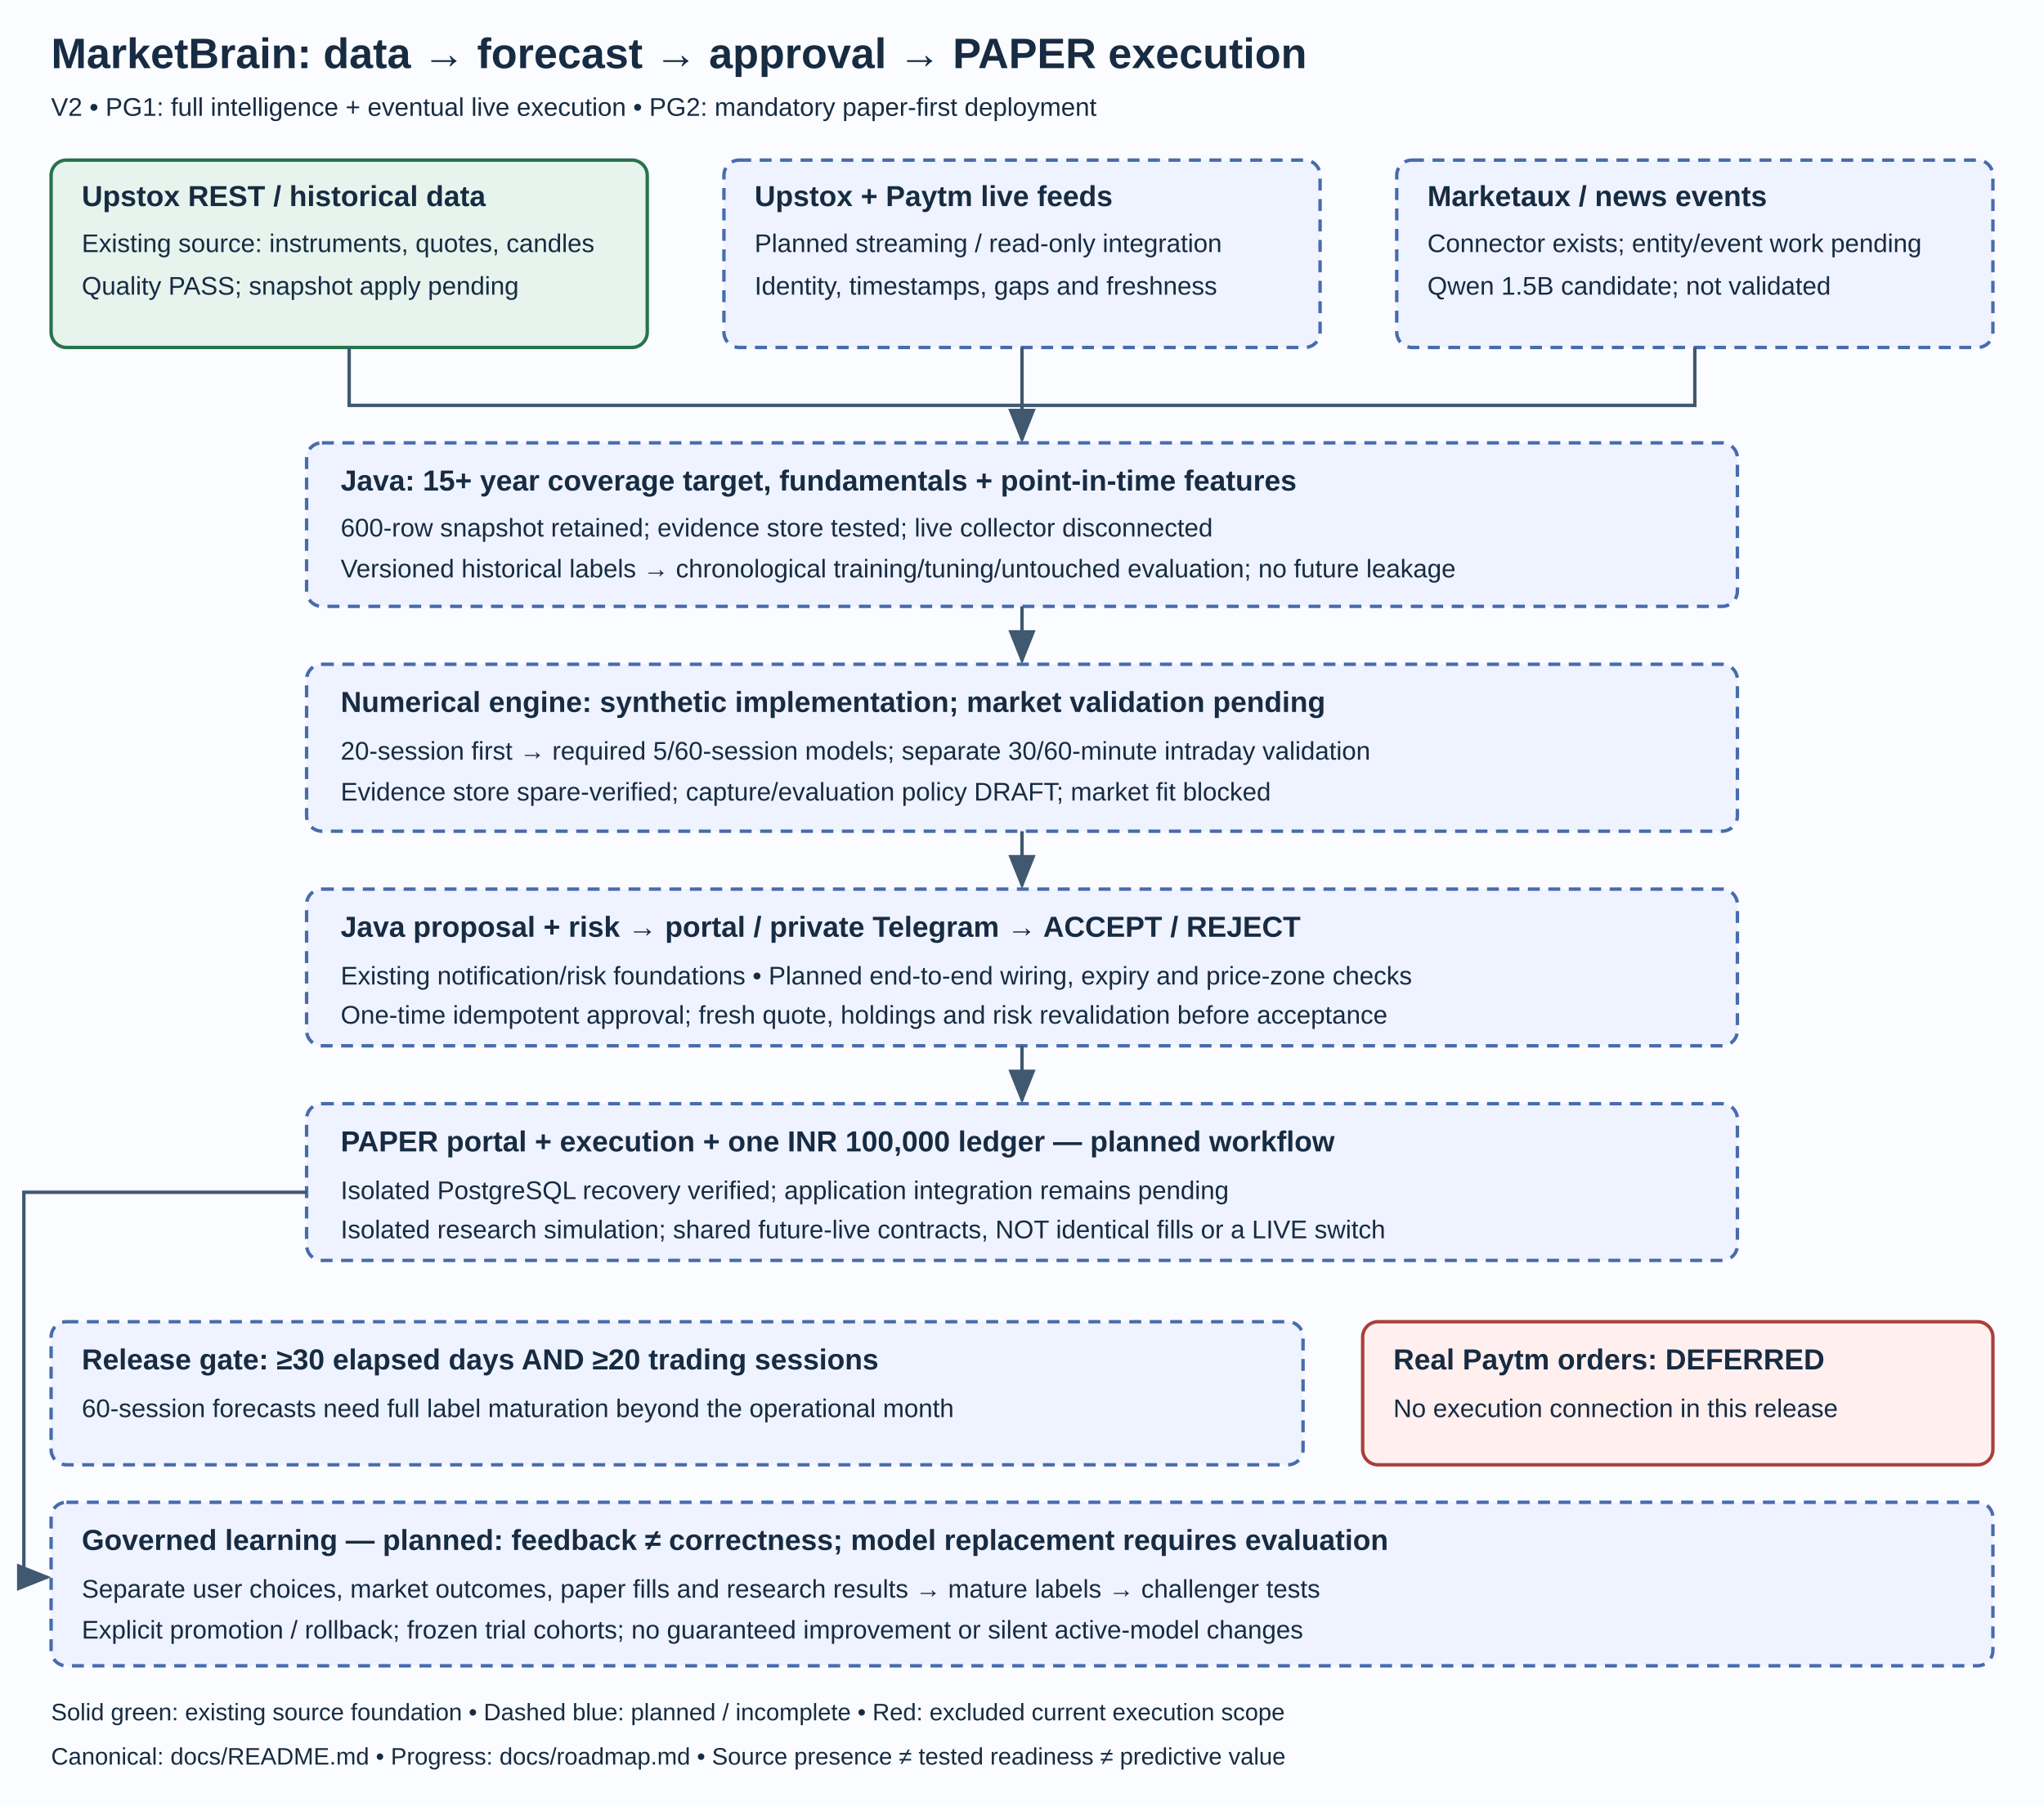
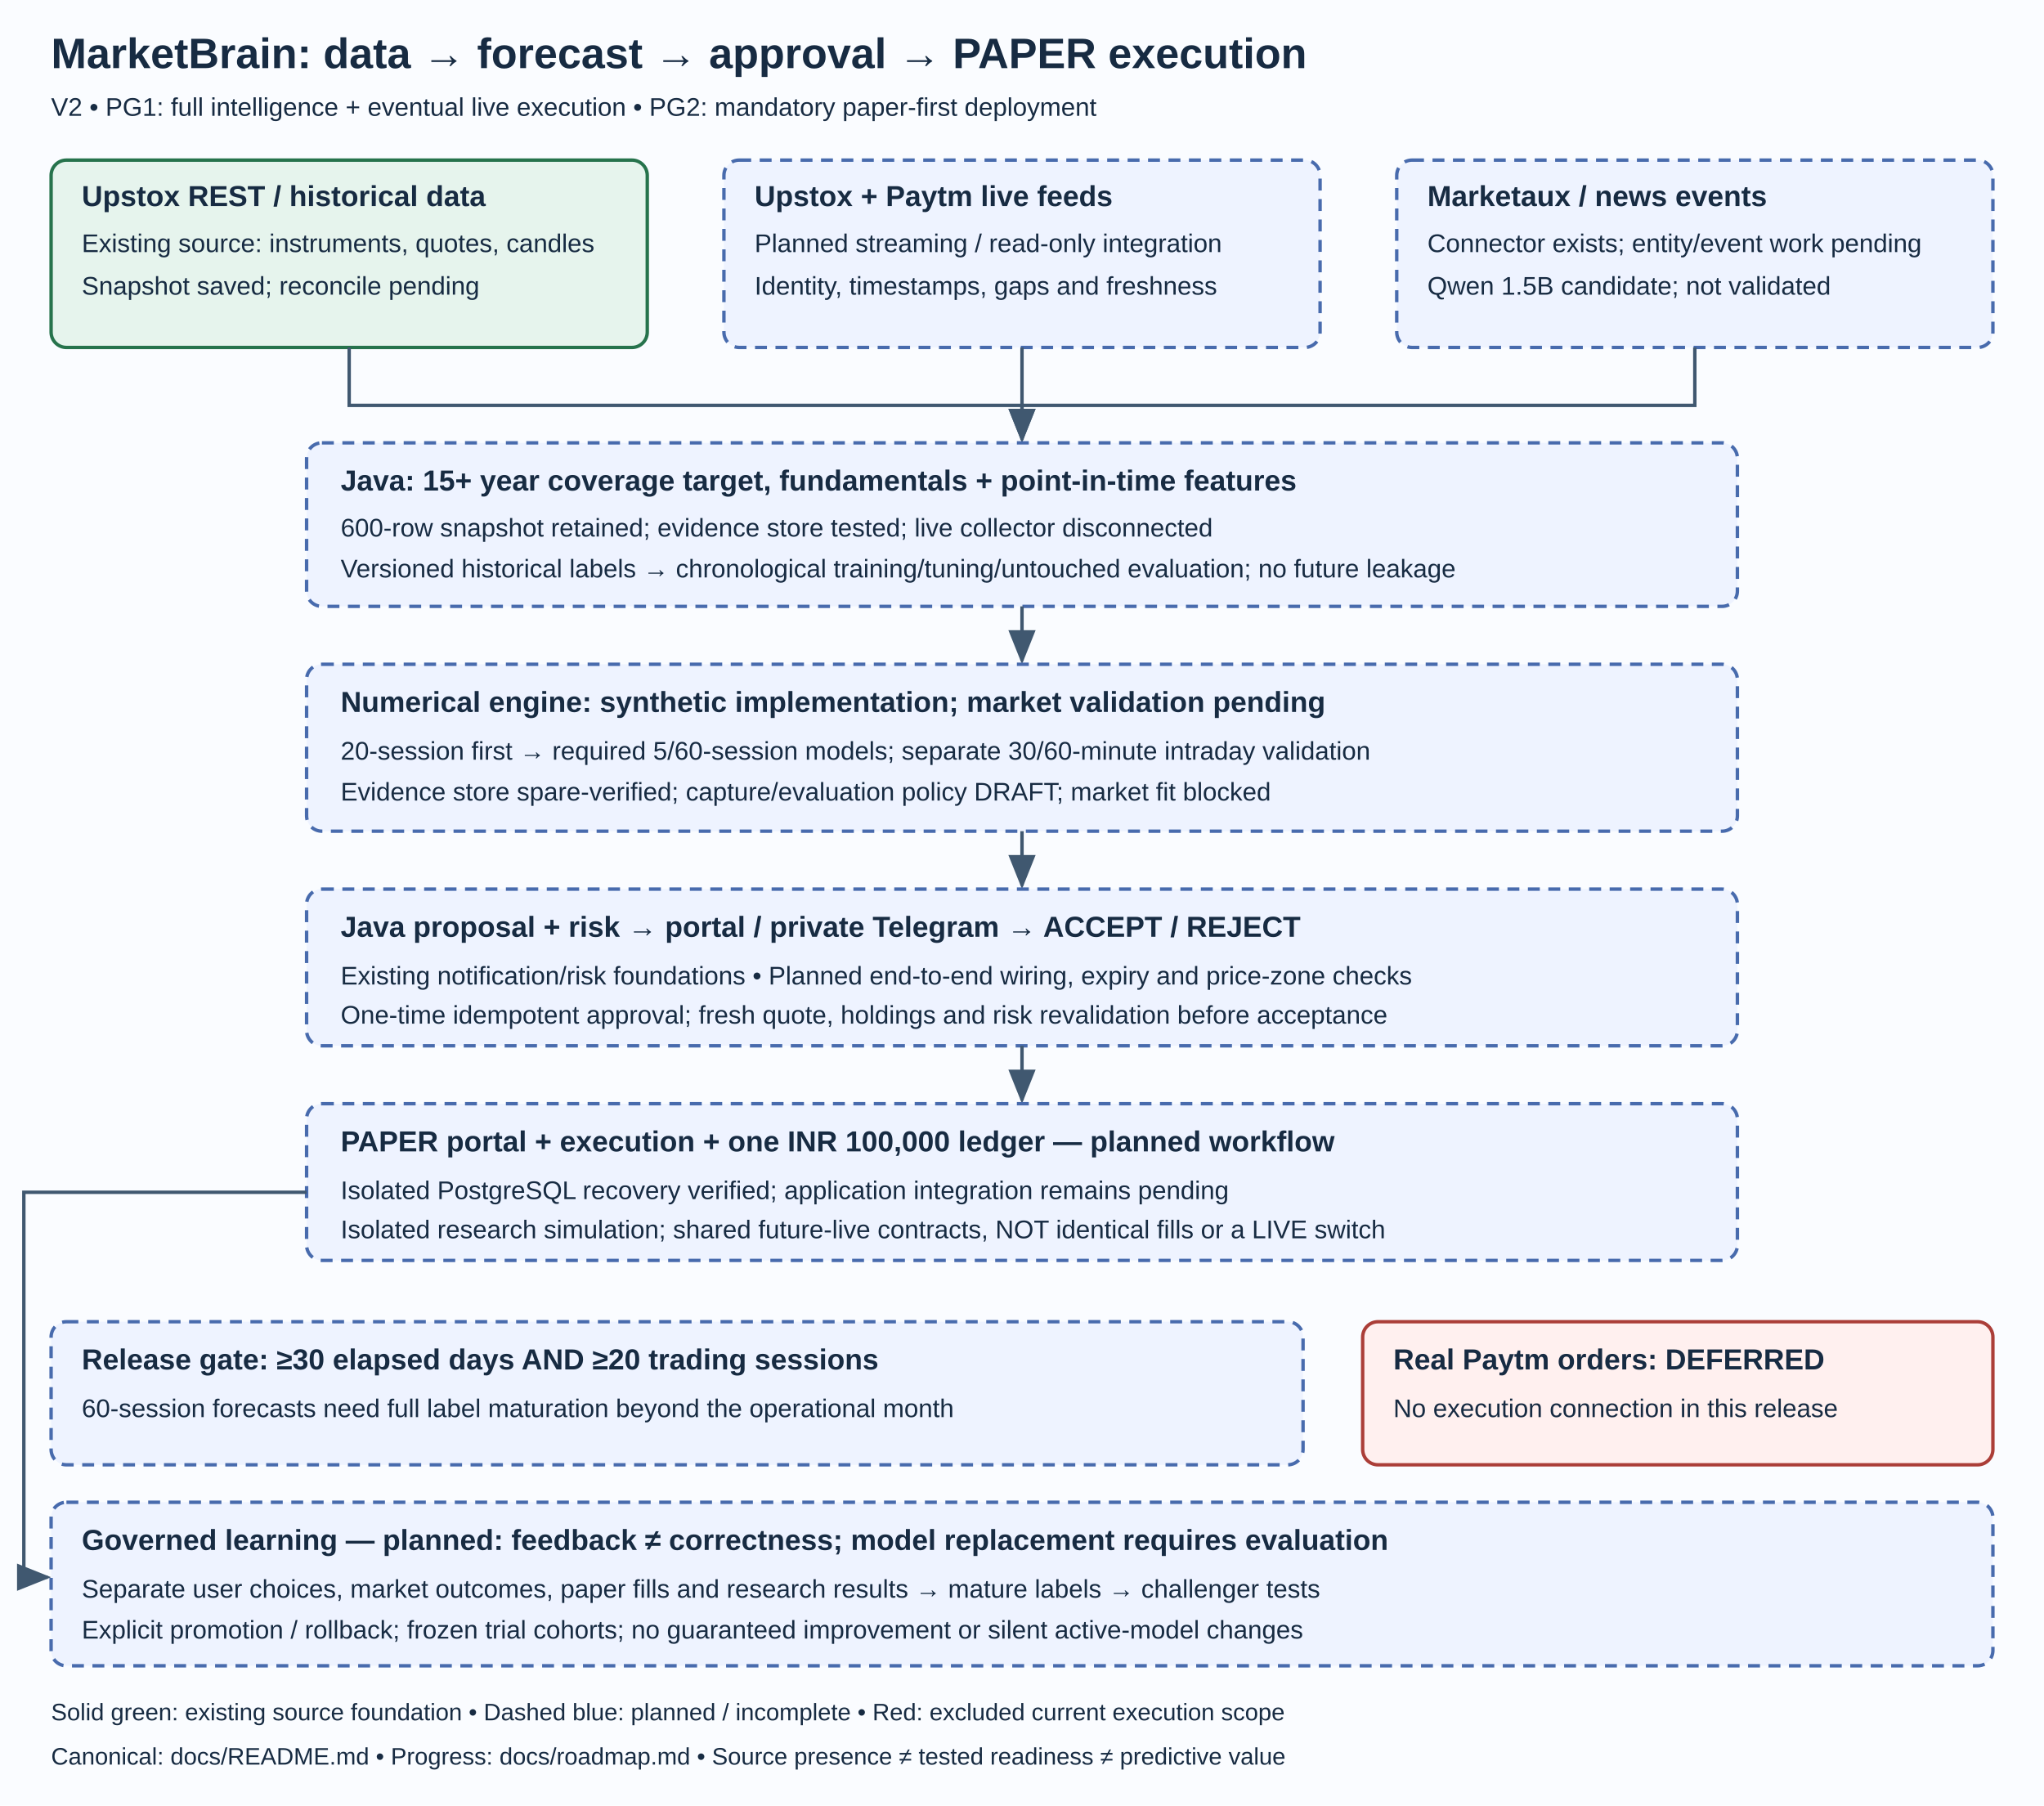
<svg xmlns="http://www.w3.org/2000/svg" width="1200" height="1060" viewBox="0 0 1200 1060" role="img" aria-labelledby="title desc">
  <defs>
    <marker id="arrow" markerWidth="10" markerHeight="8" refX="9" refY="4" orient="auto">
      <path d="M0,0 L10,4 L0,8 Z" fill="#405870" />
    </marker>
    <style>
      text { font-family: Arial, sans-serif; fill: #172b42; }
      .heading { font-size: 25px; font-weight: bold; }
      .label { font-size: 17px; font-weight: bold; }
      .body { font-size: 15px; }
      .small { font-size: 14px; }
      .existing { fill: #e6f4ed; stroke: #26734c; stroke-width: 2; }
      .planned { fill: #eef3ff; stroke: #486bad; stroke-width: 2; stroke-dasharray: 7 5; }
      .blocked { fill: #fff0ef; stroke: #ab3e38; stroke-width: 2; }
      .line { fill: none; stroke: #405870; stroke-width: 2; marker-end: url(#arrow); }
    </style>
  </defs>
  <rect width="1200" height="1060" fill="#fafcff" />
  <text x="30" y="40" class="heading">MarketBrain: data → forecast → approval → PAPER execution</text>
  <text x="30" y="68" class="body">V2 • PG1: full intelligence + eventual live execution • PG2: mandatory paper-first deployment</text>
  <rect x="30" y="94" width="350" height="110" rx="9" class="existing" />
  <text x="48" y="121" class="label">Upstox REST / historical data</text>
  <text x="48" y="148" class="body">Existing source: instruments, quotes, candles</text>
-   <text x="48" y="173" class="body">Quality PASS; snapshot apply pending</text>
+   <text x="48" y="173" class="body">Snapshot saved; reconcile pending</text>
  <rect x="425" y="94" width="350" height="110" rx="9" class="planned" />
  <text x="443" y="121" class="label">Upstox + Paytm live feeds</text>
  <text x="443" y="148" class="body">Planned streaming / read-only integration</text>
  <text x="443" y="173" class="body">Identity, timestamps, gaps and freshness</text>
  <rect x="820" y="94" width="350" height="110" rx="9" class="planned" />
  <text x="838" y="121" class="label">Marketaux / news events</text>
  <text x="838" y="148" class="body">Connector exists; entity/event work pending</text>
  <text x="838" y="173" class="body">Qwen 1.5B candidate; not validated</text>
  <path d="M205 204 V238 H600 V258" class="line" />
  <path d="M600 204 V258" class="line" />
  <path d="M995 204 V238 H600" fill="none" stroke="#405870" stroke-width="2" />
  <rect x="180" y="260" width="840" height="96" rx="9" class="planned" />
  <text x="200" y="288" class="label">Java: 15+ year coverage target, fundamentals + point-in-time features</text>
  <text x="200" y="315" class="body">600-row snapshot retained; evidence store tested; live collector disconnected</text>
  <text x="200" y="339" class="body">Versioned historical labels → chronological training/tuning/untouched evaluation; no future leakage</text>
  <path d="M600 356 V388" class="line" />
  <rect x="180" y="390" width="840" height="98" rx="9" class="planned" />
  <text x="200" y="418" class="label">Numerical engine: synthetic implementation; market validation pending</text>
  <text x="200" y="446" class="body">20-session first → required 5/60-session models; separate 30/60-minute intraday validation</text>
  <text x="200" y="470" class="body">Evidence store spare-verified; capture/evaluation policy DRAFT; market fit blocked</text>
  <path d="M600 488 V520" class="line" />
  <rect x="180" y="522" width="840" height="92" rx="9" class="planned" />
  <text x="200" y="550" class="label">Java proposal + risk → portal / private Telegram → ACCEPT / REJECT</text>
  <text x="200" y="578" class="body">Existing notification/risk foundations • Planned end-to-end wiring, expiry and price-zone checks</text>
  <text x="200" y="601" class="body">One-time idempotent approval; fresh quote, holdings and risk revalidation before acceptance</text>
  <path d="M600 614 V646" class="line" />
  <rect x="180" y="648" width="840" height="92" rx="9" class="planned" />
  <text x="200" y="676" class="label">PAPER portal + execution + one INR 100,000 ledger — planned workflow</text>
  <text x="200" y="704" class="body">Isolated PostgreSQL recovery verified; application integration remains pending</text>
  <text x="200" y="727" class="body">Isolated research simulation; shared future-live contracts, NOT identical fills or a LIVE switch</text>
  <rect x="30" y="776" width="735" height="84" rx="9" class="planned" />
  <text x="48" y="804" class="label">Release gate: ≥30 elapsed days AND ≥20 trading sessions</text>
  <text x="48" y="832" class="body">60-session forecasts need full label maturation beyond the operational month</text>
  <rect x="800" y="776" width="370" height="84" rx="9" class="blocked" />
  <text x="818" y="804" class="label">Real Paytm orders: DEFERRED</text>
  <text x="818" y="832" class="body">No execution connection in this release</text>
  <path d="M180 700 H14 V926 H28" class="line" />
  <rect x="30" y="882" width="1140" height="96" rx="9" class="planned" />
  <text x="48" y="910" class="label">Governed learning — planned: feedback ≠ correctness; model replacement requires evaluation</text>
  <text x="48" y="938" class="body">Separate user choices, market outcomes, paper fills and research results → mature labels → challenger tests</text>
  <text x="48" y="962" class="body">Explicit promotion / rollback; frozen trial cohorts; no guaranteed improvement or silent active-model changes</text>
  <text x="30" y="1010" class="small">Solid green: existing source foundation • Dashed blue: planned / incomplete • Red: excluded current execution scope</text>
  <text x="30" y="1036" class="small">Canonical: docs/README.md • Progress: docs/roadmap.md • Source presence ≠ tested readiness ≠ predictive value</text>
</svg>
